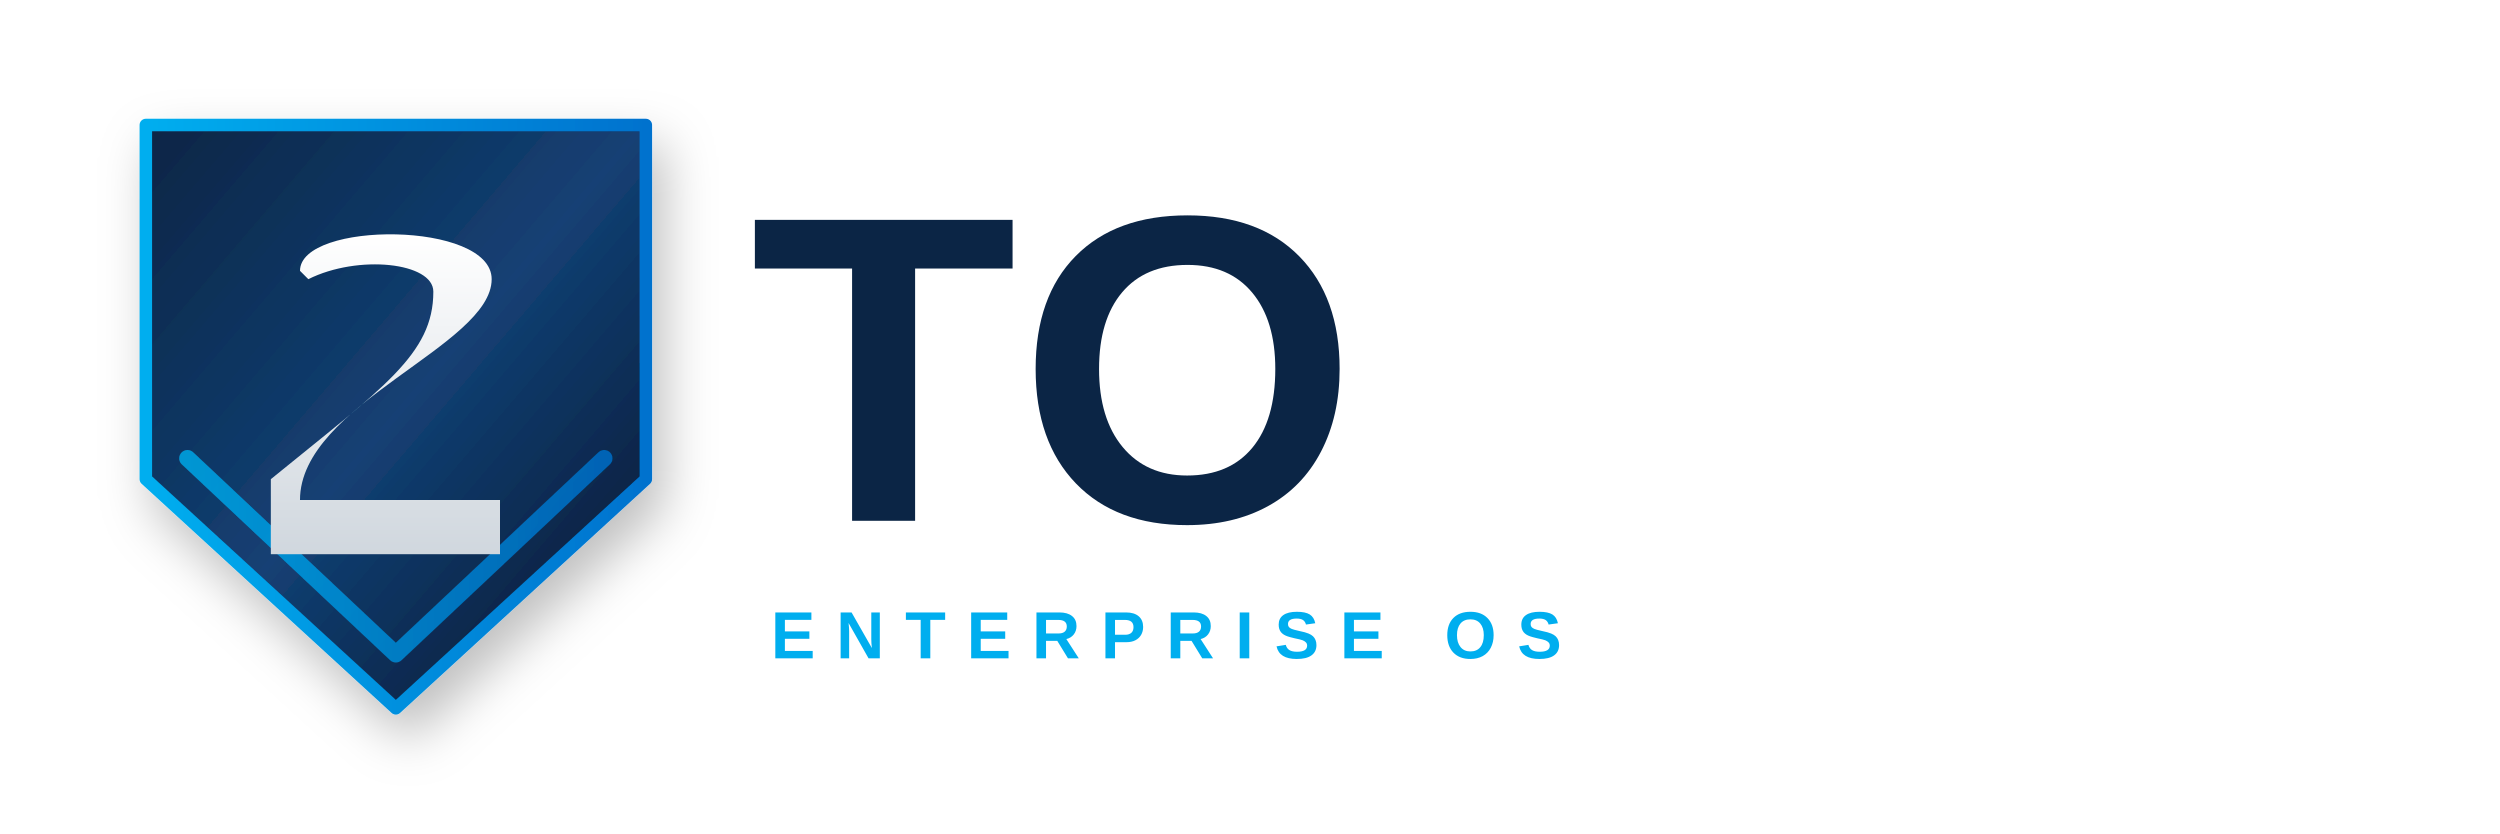
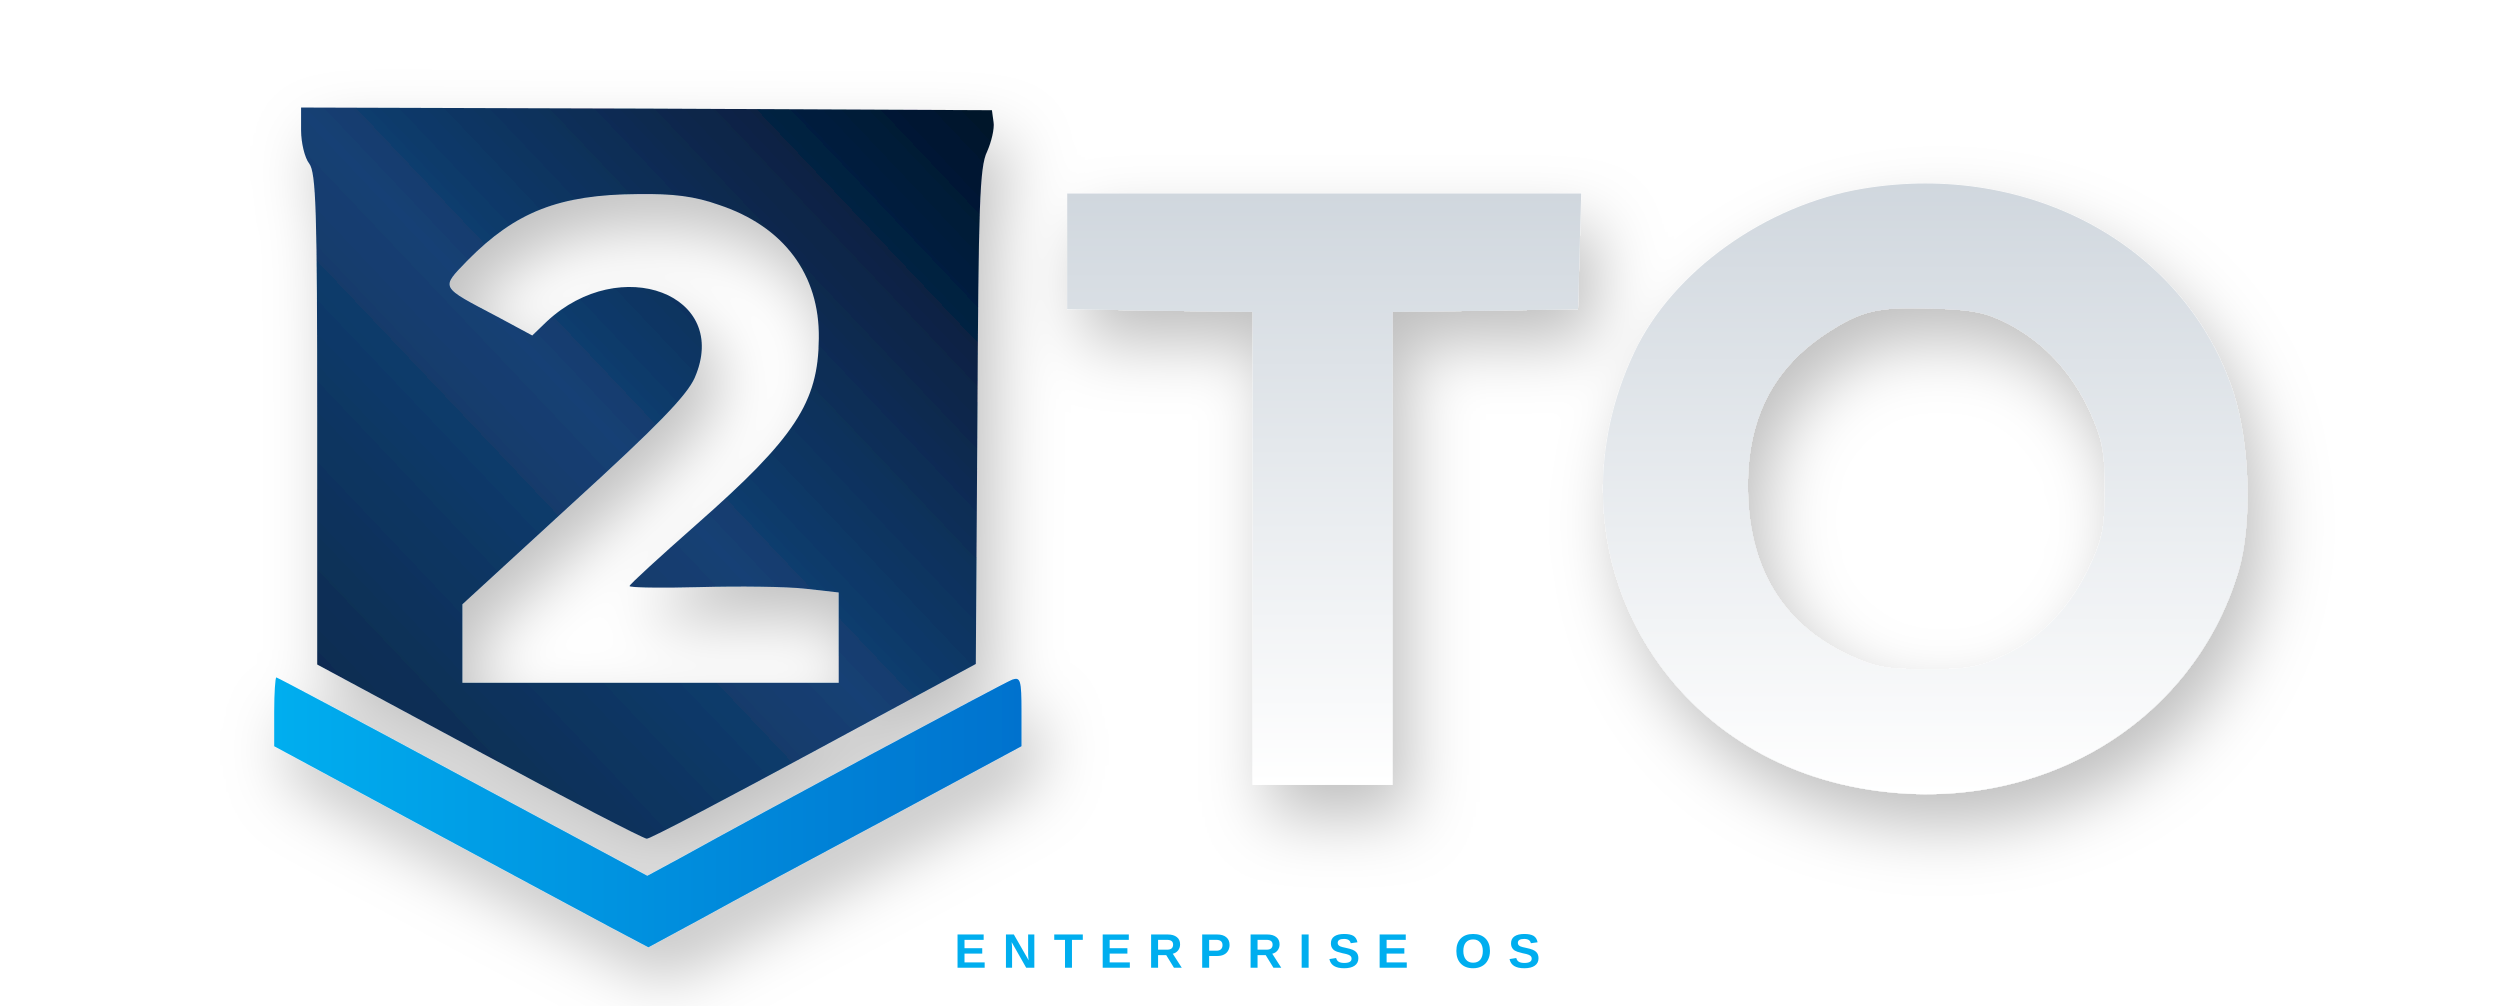
- <svg xmlns="http://www.w3.org/2000/svg" viewBox="0 0 600 200" width="100%" height="100%">
+ <svg xmlns="http://www.w3.org/2000/svg" viewBox="0 0 465 187" width="100%" height="100%">
  <defs>
    <linearGradient id="shieldNavy" x1="0%" y1="0%" x2="100%" y2="100%">
      <stop offset="0%" stop-color="#0B2545" />
      <stop offset="50%" stop-color="#134074" />
      <stop offset="100%" stop-color="#001229" />
    </linearGradient>
    <linearGradient id="silverMetallic" x1="0%" y1="0%" x2="0%" y2="100%">
      <stop offset="0%" stop-color="#FFFFFF" />
      <stop offset="100%" stop-color="#D0D7DE" />
    </linearGradient>
    <linearGradient id="techBlue" x1="0%" y1="0%" x2="100%" y2="0%">
      <stop offset="0%" stop-color="#00AEEF" />
      <stop offset="100%" stop-color="#0072CE" />
    </linearGradient>
-     <filter id="subtleShadow" x="-10%" y="-10%" width="130%" height="130%">
-       <feDropShadow dx="2" dy="4" stdDeviation="4" flood-color="#000000" flood-opacity="0.15" />
-     </filter>
    <filter id="deepShadow" x="-15%" y="-15%" width="140%" height="140%">
      <feDropShadow dx="3" dy="6" stdDeviation="6" flood-color="#000000" flood-opacity="0.25" />
    </filter>
  </defs>
-   <g transform="translate(20, 15)" filter="url(#deepShadow)">
-     <path d="M 15 15 L 135 15 L 135 100 L 75 155 L 15 100 Z" fill="url(#shieldNavy)" stroke="url(#techBlue)" stroke-width="3" stroke-linejoin="round" />
-     <path d="M 25 95 L 75 142 L 125 95" fill="none" stroke="url(#techBlue)" stroke-width="4" stroke-linecap="round" stroke-linejoin="round" opacity="0.8" />
-     <path d="M 52 50 C 52 38, 98 38, 98 52 C 98 68, 52 82, 52 105 L 100 105 L 100 118 L 45 118 L 45 100 C 72 78, 84 70, 84 55 C 84 48, 66 46, 54 52 Z" fill="url(#silverMetallic)" />
+   <g filter="url(#deepShadow)">
+     <path d="M560 1628 c0 -24 7 -52 15 -62 13 -17 15 -90 15 -476 l0 -456 301 -162 c165 -89 306 -162 312 -162 7 0 147 74 312 163 l300 162 3 460 c2 392 4 465 18 493 8 18 14 43 12 55 l-3 22 -642 3 -643 2 0 -42z m777 -139 c121 -40 188 -130 186 -249 -1 -118 -44 -184 -227 -345 -68 -60 -125 -112 -125 -115 -1 -3 59 -4 131 -2 73 2 161 1 196 -3 l62 -7 0 -84 0 -84 -350 0 -350 0 0 73 0 73 206 189 c158 144 211 199 226 232 68 155 -138 233 -275 105 l-27 -26 -65 35 c-108 57 -106 52 -55 105 89 90 170 122 316 123 66 1 106 -4 151 -20z" fill="url(#shieldNavy)" transform="translate(0,187) scale(0.1,-0.1)" />
+     <path d="M3465 1519 c-181 -30 -354 -154 -425 -304 -166 -351 36 -742 420 -811 320 -58 618 114 704 405 25 87 21 233 -9 328 -87 273 -378 434 -690 382z m270 -251 c67 -35 118 -90 152 -163 23 -51 28 -73 28 -145 0 -71 -5 -94 -27 -141 -35 -76 -88 -133 -156 -166 -50 -24 -69 -28 -147 -28 -76 0 -98 4 -147 27 -115 54 -178 150 -186 284 -8 141 38 242 142 312 67 44 97 52 201 48 74 -2 99 -7 140 -28z" fill="url(#silverMetallic)" transform="translate(0,187) scale(0.1,-0.1)" />
+     <path d="M1985 1402 l0 -107 173 -3 172 -2 0 -440 0 -440 130 0 130 0 0 440 0 440 173 2 172 3 3 108 3 107 -478 0 -478 0 0 -108z" fill="url(#silverMetallic)" transform="translate(0,187) scale(0.1,-0.1)" />
+     <path d="M510 546 l0 -64 278 -150 c152 -82 309 -166 348 -187 l70 -37 100 54 c54 30 210 114 347 187 l247 133 0 65 c0 58 -2 64 -17 59 -16 -6 -463 -246 -618 -332 l-61 -33 -343 184 c-189 102 -345 185 -347 185 -2 0 -4 -29 -4 -64z" fill="url(#techBlue)" transform="translate(0,187) scale(0.1,-0.1)" />
  </g>
-   <g transform="translate(180, 125)">
-     <text font-family="'Montserrat', 'Helvetica Neue', Arial, sans-serif" font-size="105" font-weight="900" fill="#0B2545" letter-spacing="2">TO</text>
-   </g>
-   <g transform="translate(185, 158)">
-     <text font-family="'Segoe UI', 'Arial', sans-serif" font-size="16" font-weight="700" fill="#00AEEF" letter-spacing="5">ENTERPRISE OS</text>
-   </g>
+   <text x="232" y="180" text-anchor="middle" font-family="'Segoe UI','Arial',sans-serif" font-size="9" font-weight="700" fill="#00AEEF" letter-spacing="3">ENTERPRISE OS</text>
</svg>
